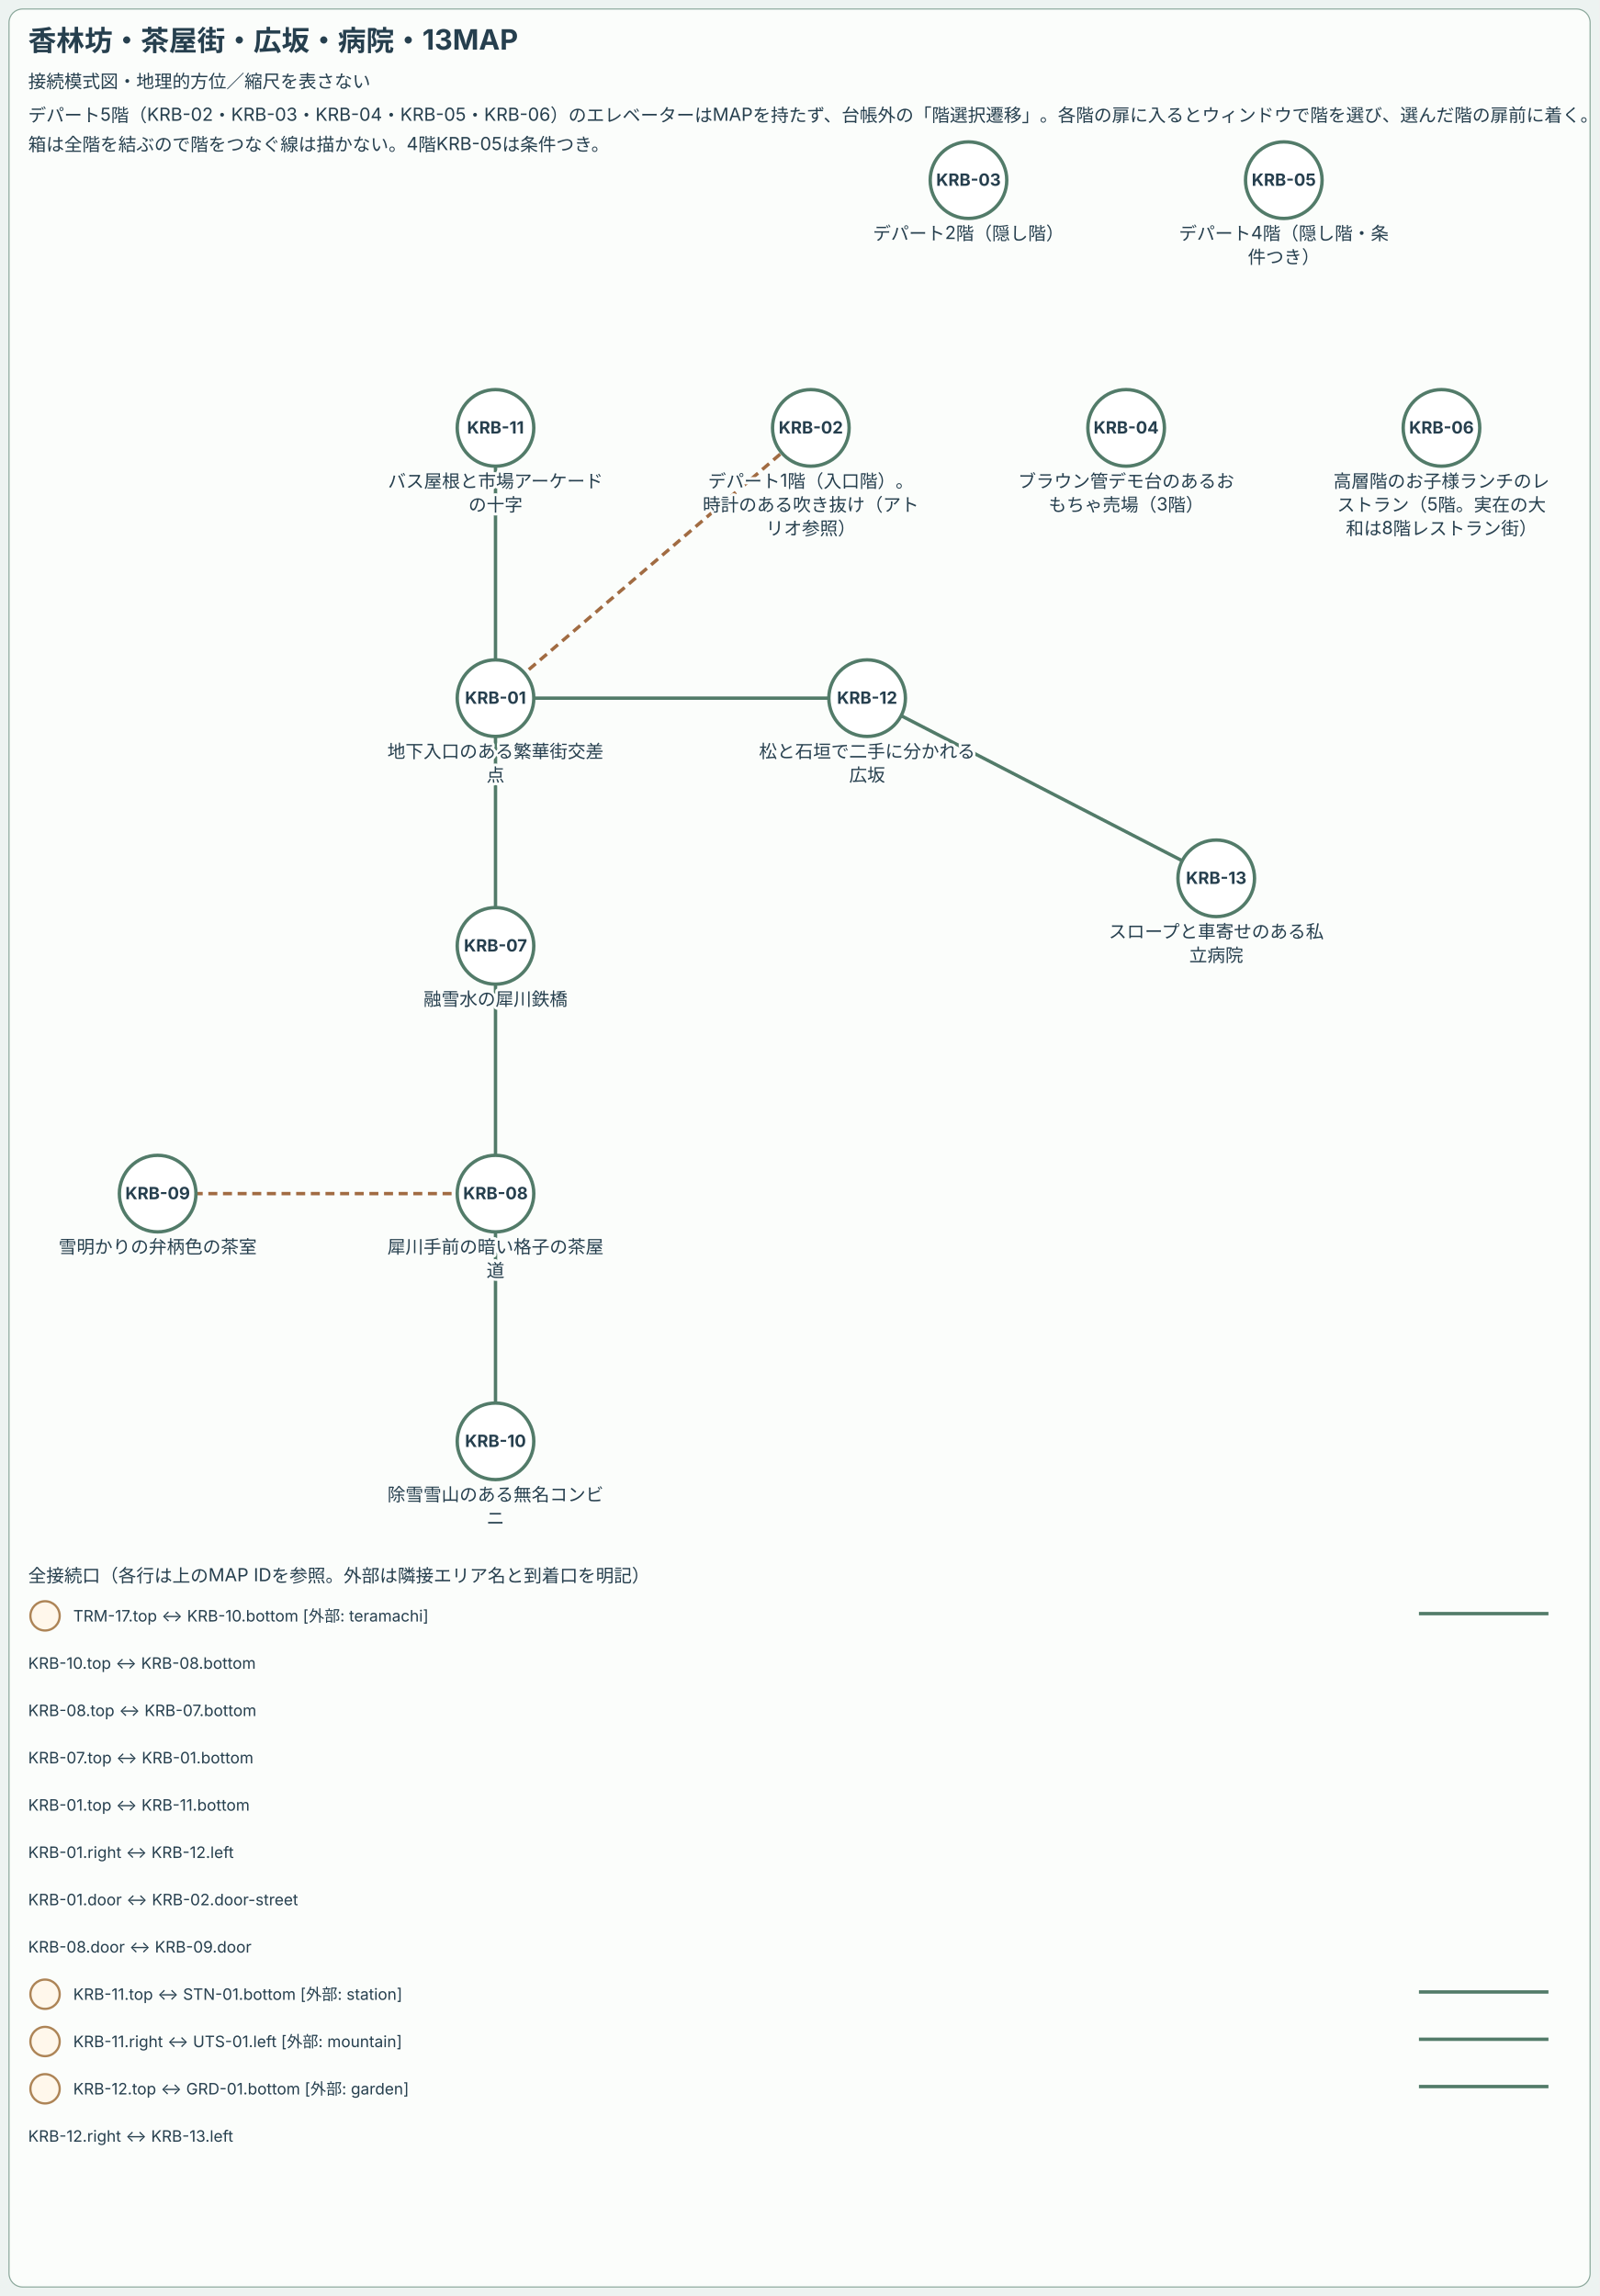
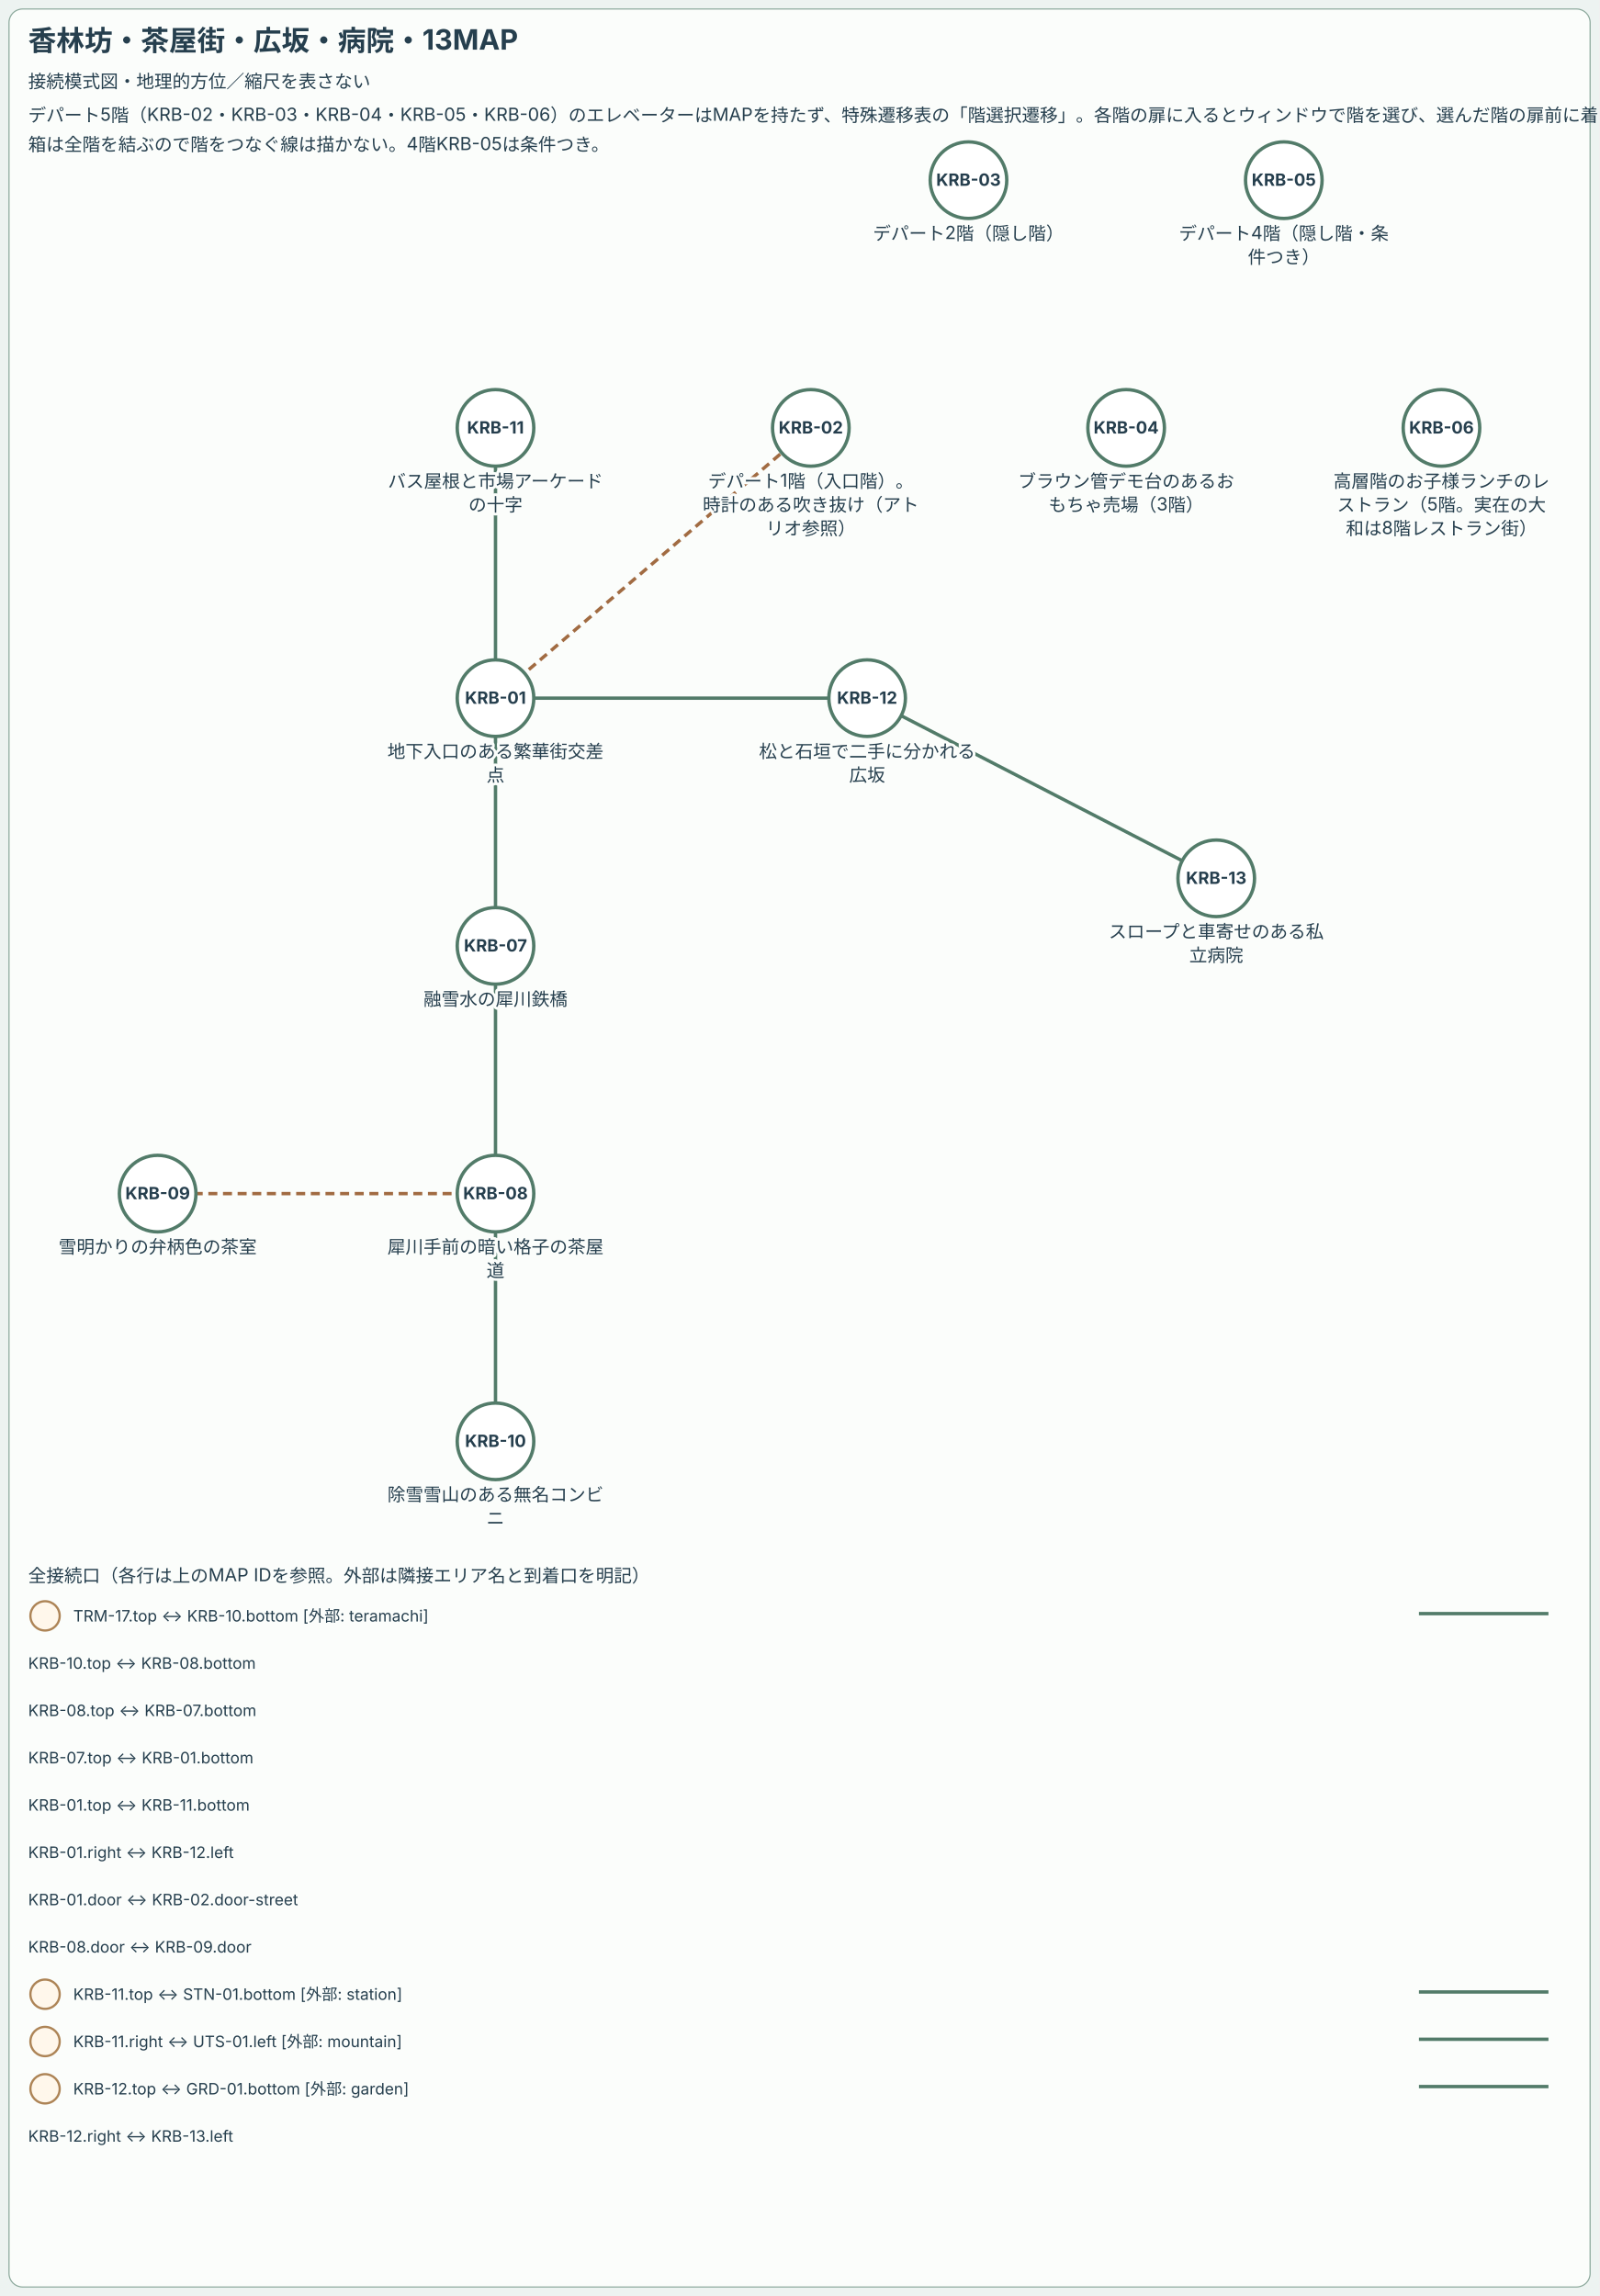
<svg xmlns="http://www.w3.org/2000/svg" width="1420" height="2039" viewBox="0 0 1420 2039" role="img">
  <defs>
    <marker id="directed-arrow" markerWidth="9" markerHeight="9" refX="8" refY="4" orient="auto">
      <path d="M0 0 L8 4 L0 8 Z" fill="#8b4c83" />
    </marker>
  </defs>
  <style>text{font-family:-apple-system,BlinkMacSystemFont,"Hiragino Sans",sans-serif;fill:#263f4e}.node{fill:#fff;stroke:#527b69;stroke-width:3}.ref{fill:#fff7eb;stroke:#ad8456;stroke-width:2}.edge{fill:none;stroke:#527b69;stroke-width:3}.door{fill:none;stroke:#a16b42;stroke-width:3;stroke-dasharray:8 5}.event{fill:none;stroke:#ac4871;stroke-width:4;stroke-dasharray:6 5}.oneway{fill:none;stroke:#5262a8;stroke-width:4}.id{font-size:15px;font-weight:bold;text-anchor:middle}.label{font-size:16px;text-anchor:middle;paint-order:stroke;stroke:#fbfdfb;stroke-width:5;stroke-linejoin:round}.note{font-size:16px}.small{font-size:14px}.heading{font-size:25px;font-weight:bold}</style>
  <rect width="1420" height="2039" fill="#edf3f1" />
  <g data-area="city">
    <rect x="8" y="8" width="1404" height="2023" rx="12" fill="#fbfdfb" stroke="#8aa79a" />
    <text x="25" y="45" class="heading">香林坊・茶屋街・広坂・病院・13MAP</text>
    <text x="25" y="78" class="note">接続模式図・地理的方位／縮尺を表さない</text>
-     <text x="25" y="108" class="note">デパート5階（KRB-02・KRB-03・KRB-04・KRB-05・KRB-06）のエレベーターはMAPを持たず、台帳外の「階選択遷移」。各階の扉に入るとウィンドウで階を選び、選んだ階の扉前に着く。</text>
+     <text x="25" y="108" class="note">デパート5階（KRB-02・KRB-03・KRB-04・KRB-05・KRB-06）のエレベーターはMAPを持たず、特殊遷移表の「階選択遷移」。各階の扉に入るとウィンドウで階を選び、選んだ階の扉前に着く。</text>
    <text x="25" y="134" class="note">箱は全階を結ぶので階をつなぐ線は描かない。4階KRB-05は条件つき。</text>
    <path class="edge" data-edge-id="KRB-10.top&gt;KRB-08.bottom:edge" data-kind="edge" data-from="KRB-10" data-to="KRB-08" data-from-port="top" data-to-port="bottom" d="M440 1280 L440 1060" />
    <path class="edge" data-edge-id="KRB-08.top&gt;KRB-07.bottom:edge" data-kind="edge" data-from="KRB-08" data-to="KRB-07" data-from-port="top" data-to-port="bottom" d="M440 1060 L440 840" />
    <path class="edge" data-edge-id="KRB-07.top&gt;KRB-01.bottom:edge" data-kind="edge" data-from="KRB-07" data-to="KRB-01" data-from-port="top" data-to-port="bottom" d="M440 840 L440 620" />
    <path class="edge" data-edge-id="KRB-01.top&gt;KRB-11.bottom:edge" data-kind="edge" data-from="KRB-01" data-to="KRB-11" data-from-port="top" data-to-port="bottom" d="M440 620 L440 380" />
    <path class="edge" data-edge-id="KRB-01.right&gt;KRB-12.left:edge" data-kind="edge" data-from="KRB-01" data-to="KRB-12" data-from-port="right" data-to-port="left" d="M440 620 L770 620" />
    <path class="door" data-edge-id="KRB-01.door&gt;KRB-02.door-street:door" data-kind="door" data-from="KRB-01" data-to="KRB-02" data-from-port="door" data-to-port="door-street" d="M440 620 L720 380" />
    <path class="door" data-edge-id="KRB-08.door&gt;KRB-09.door:door" data-kind="door" data-from="KRB-08" data-to="KRB-09" data-from-port="door" data-to-port="door" d="M440 1060 L140 1060" />
    <path class="edge" data-edge-id="KRB-12.right&gt;KRB-13.left:edge" data-kind="edge" data-from="KRB-12" data-to="KRB-13" data-from-port="right" data-to-port="left" d="M770 620 L1080 780" />
    <circle class="node" data-map="KRB-01" cx="440" cy="620" r="34" />
    <text class="id" x="440" y="625">KRB-01</text>
    <text x="440" y="673" class="label">地下入口のある繁華街交差</text>
    <text x="440" y="694" class="label">点</text>
    <circle class="node" data-map="KRB-02" cx="720" cy="380" r="34" />
    <text class="id" x="720" y="385">KRB-02</text>
    <text x="720" y="433" class="label">デパート1階（入口階）。</text>
    <text x="720" y="454" class="label">時計のある吹き抜け（アト</text>
    <text x="720" y="475" class="label">リオ参照）</text>
    <circle class="node" data-map="KRB-03" cx="860" cy="160" r="34" />
    <text class="id" x="860" y="165">KRB-03</text>
    <text x="860" y="213" class="label">デパート2階（隠し階）</text>
    <circle class="node" data-map="KRB-04" cx="1000" cy="380" r="34" />
    <text class="id" x="1000" y="385">KRB-04</text>
    <text x="1000" y="433" class="label">ブラウン管デモ台のあるお</text>
    <text x="1000" y="454" class="label">もちゃ売場（3階）</text>
    <circle class="node" data-map="KRB-05" cx="1140" cy="160" r="34" />
    <text class="id" x="1140" y="165">KRB-05</text>
    <text x="1140" y="213" class="label">デパート4階（隠し階・条</text>
    <text x="1140" y="234" class="label">件つき）</text>
    <circle class="node" data-map="KRB-06" cx="1280" cy="380" r="34" />
    <text class="id" x="1280" y="385">KRB-06</text>
    <text x="1280" y="433" class="label">高層階のお子様ランチのレ</text>
    <text x="1280" y="454" class="label">ストラン（5階。実在の大</text>
    <text x="1280" y="475" class="label">和は8階レストラン街）</text>
    <circle class="node" data-map="KRB-07" cx="440" cy="840" r="34" />
    <text class="id" x="440" y="845">KRB-07</text>
    <text x="440" y="893" class="label">融雪水の犀川鉄橋</text>
    <circle class="node" data-map="KRB-08" cx="440" cy="1060" r="34" />
    <text class="id" x="440" y="1065">KRB-08</text>
    <text x="440" y="1113" class="label">犀川手前の暗い格子の茶屋</text>
    <text x="440" y="1134" class="label">道</text>
    <circle class="node" data-map="KRB-09" cx="140" cy="1060" r="34" />
    <text class="id" x="140" y="1065">KRB-09</text>
    <text x="140" y="1113" class="label">雪明かりの弁柄色の茶室</text>
    <circle class="node" data-map="KRB-10" cx="440" cy="1280" r="34" />
    <text class="id" x="440" y="1285">KRB-10</text>
    <text x="440" y="1333" class="label">除雪雪山のある無名コンビ</text>
    <text x="440" y="1354" class="label">ニ</text>
    <circle class="node" data-map="KRB-11" cx="440" cy="380" r="34" />
    <text class="id" x="440" y="385">KRB-11</text>
    <text x="440" y="433" class="label">バス屋根と市場アーケード</text>
    <text x="440" y="454" class="label">の十字</text>
    <circle class="node" data-map="KRB-12" cx="770" cy="620" r="34" />
    <text class="id" x="770" y="625">KRB-12</text>
    <text x="770" y="673" class="label">松と石垣で二手に分かれる</text>
    <text x="770" y="694" class="label">広坂</text>
    <circle class="node" data-map="KRB-13" cx="1080" cy="780" r="34" />
    <text class="id" x="1080" y="785">KRB-13</text>
    <text x="1080" y="833" class="label">スロープと車寄せのある私</text>
    <text x="1080" y="854" class="label">立病院</text>
    <text x="25" y="1405" class="note">全接続口（各行は上のMAP IDを参照。外部は隣接エリア名と到着口を明記）</text>
    <circle class="ref" data-reference-map="TRM-17" data-reference="TRM-17" cx="40" cy="1435" r="13" />
    <text x="65" y="1440" class="small">TRM-17.top ↔ KRB-10.bottom  [外部: teramachi]</text>
    <path class="edge" data-edge-id="TRM-17.top&gt;KRB-10.bottom:edge" data-kind="edge" data-from="TRM-17" data-to="KRB-10" data-from-port="top" data-to-port="bottom" d="M1260 1433 L1375 1433" />
    <text x="25" y="1482" class="small">KRB-10.top ↔ KRB-08.bottom</text>
    <text x="25" y="1524" class="small">KRB-08.top ↔ KRB-07.bottom</text>
    <text x="25" y="1566" class="small">KRB-07.top ↔ KRB-01.bottom</text>
    <text x="25" y="1608" class="small">KRB-01.top ↔ KRB-11.bottom</text>
    <text x="25" y="1650" class="small">KRB-01.right ↔ KRB-12.left</text>
    <text x="25" y="1692" class="small">KRB-01.door ↔ KRB-02.door-street</text>
    <text x="25" y="1734" class="small">KRB-08.door ↔ KRB-09.door</text>
    <circle class="ref" data-reference-map="STN-01" data-reference="STN-01" cx="40" cy="1771" r="13" />
    <text x="65" y="1776" class="small">KRB-11.top ↔ STN-01.bottom  [外部: station]</text>
    <path class="edge" data-edge-id="KRB-11.top&gt;STN-01.bottom:edge" data-kind="edge" data-from="KRB-11" data-to="STN-01" data-from-port="top" data-to-port="bottom" d="M1260 1769 L1375 1769" />
    <circle class="ref" data-reference-map="UTS-01" data-reference="UTS-01" cx="40" cy="1813" r="13" />
    <text x="65" y="1818" class="small">KRB-11.right ↔ UTS-01.left  [外部: mountain]</text>
    <path class="edge" data-edge-id="KRB-11.right&gt;UTS-01.left:edge" data-kind="edge" data-from="KRB-11" data-to="UTS-01" data-from-port="right" data-to-port="left" d="M1260 1811 L1375 1811" />
    <circle class="ref" data-reference-map="GRD-01" data-reference="GRD-01" cx="40" cy="1855" r="13" />
    <text x="65" y="1860" class="small">KRB-12.top ↔ GRD-01.bottom  [外部: garden]</text>
    <path class="edge" data-edge-id="KRB-12.top&gt;GRD-01.bottom:edge" data-kind="edge" data-from="KRB-12" data-to="GRD-01" data-from-port="top" data-to-port="bottom" d="M1260 1853 L1375 1853" />
    <text x="25" y="1902" class="small">KRB-12.right ↔ KRB-13.left</text>
  </g>
</svg>
